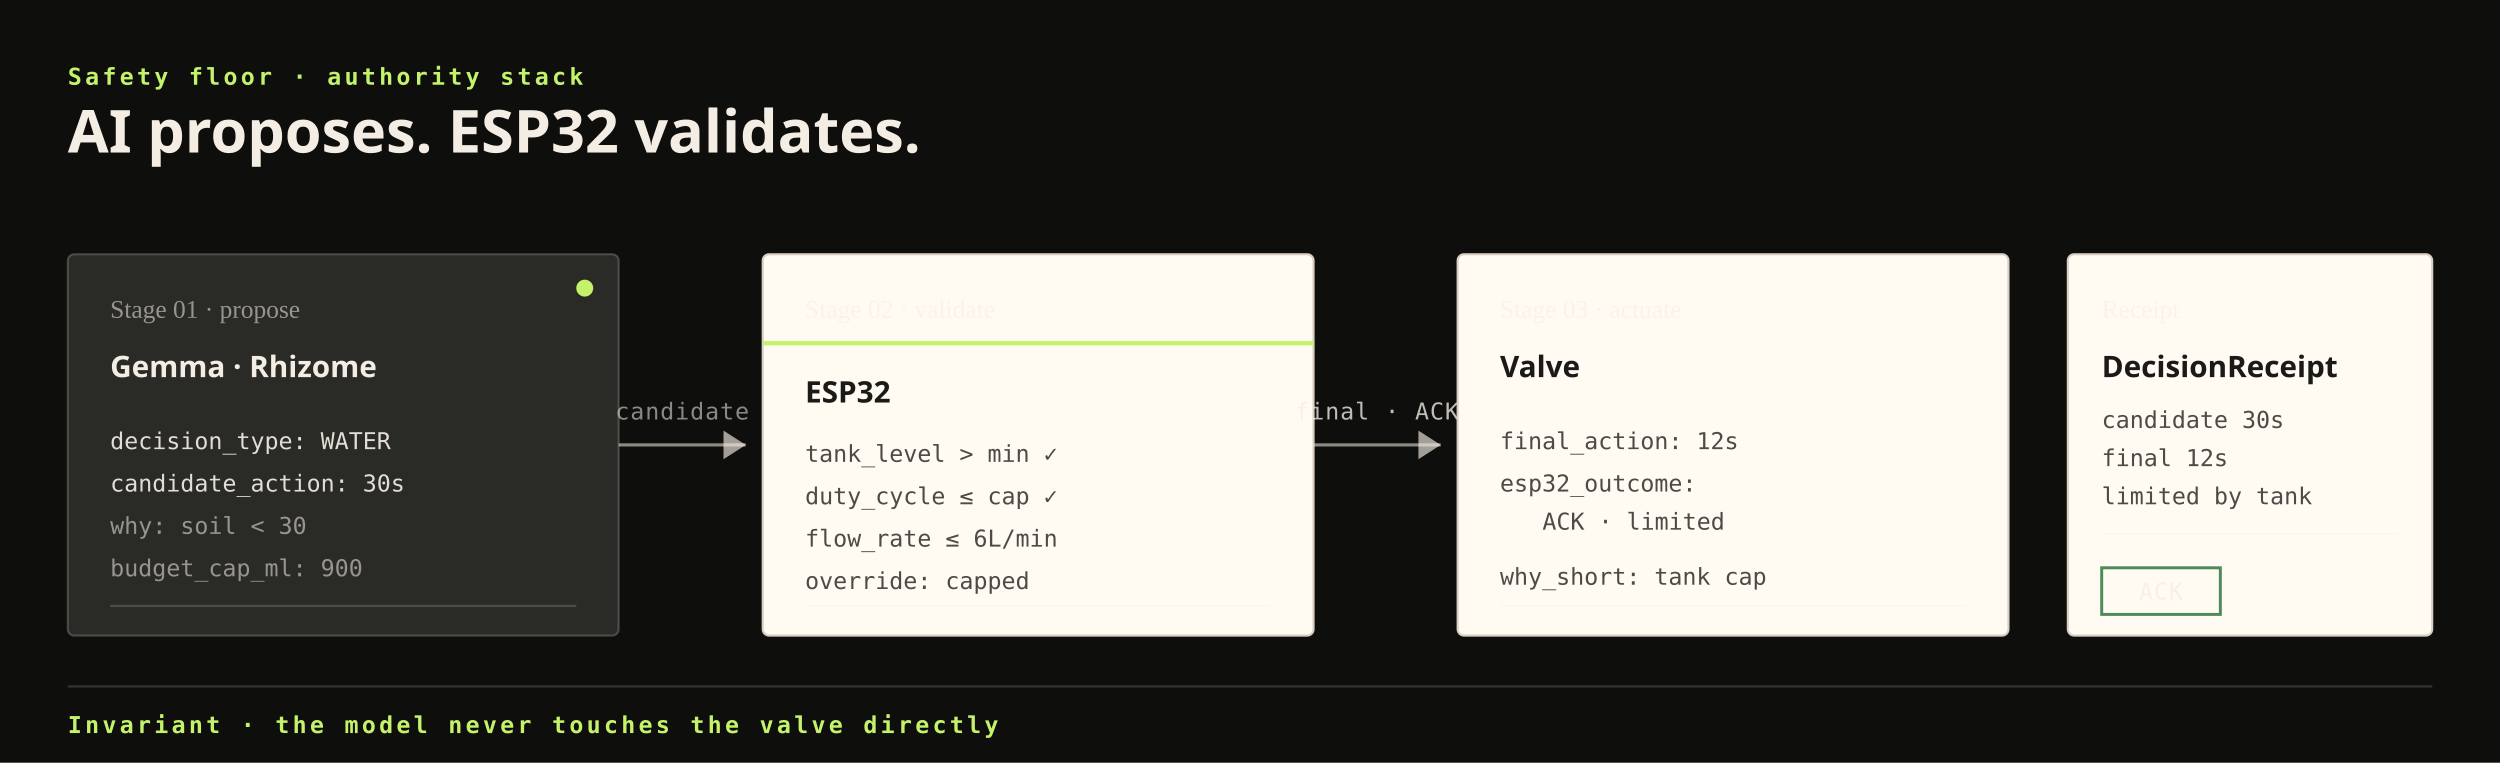
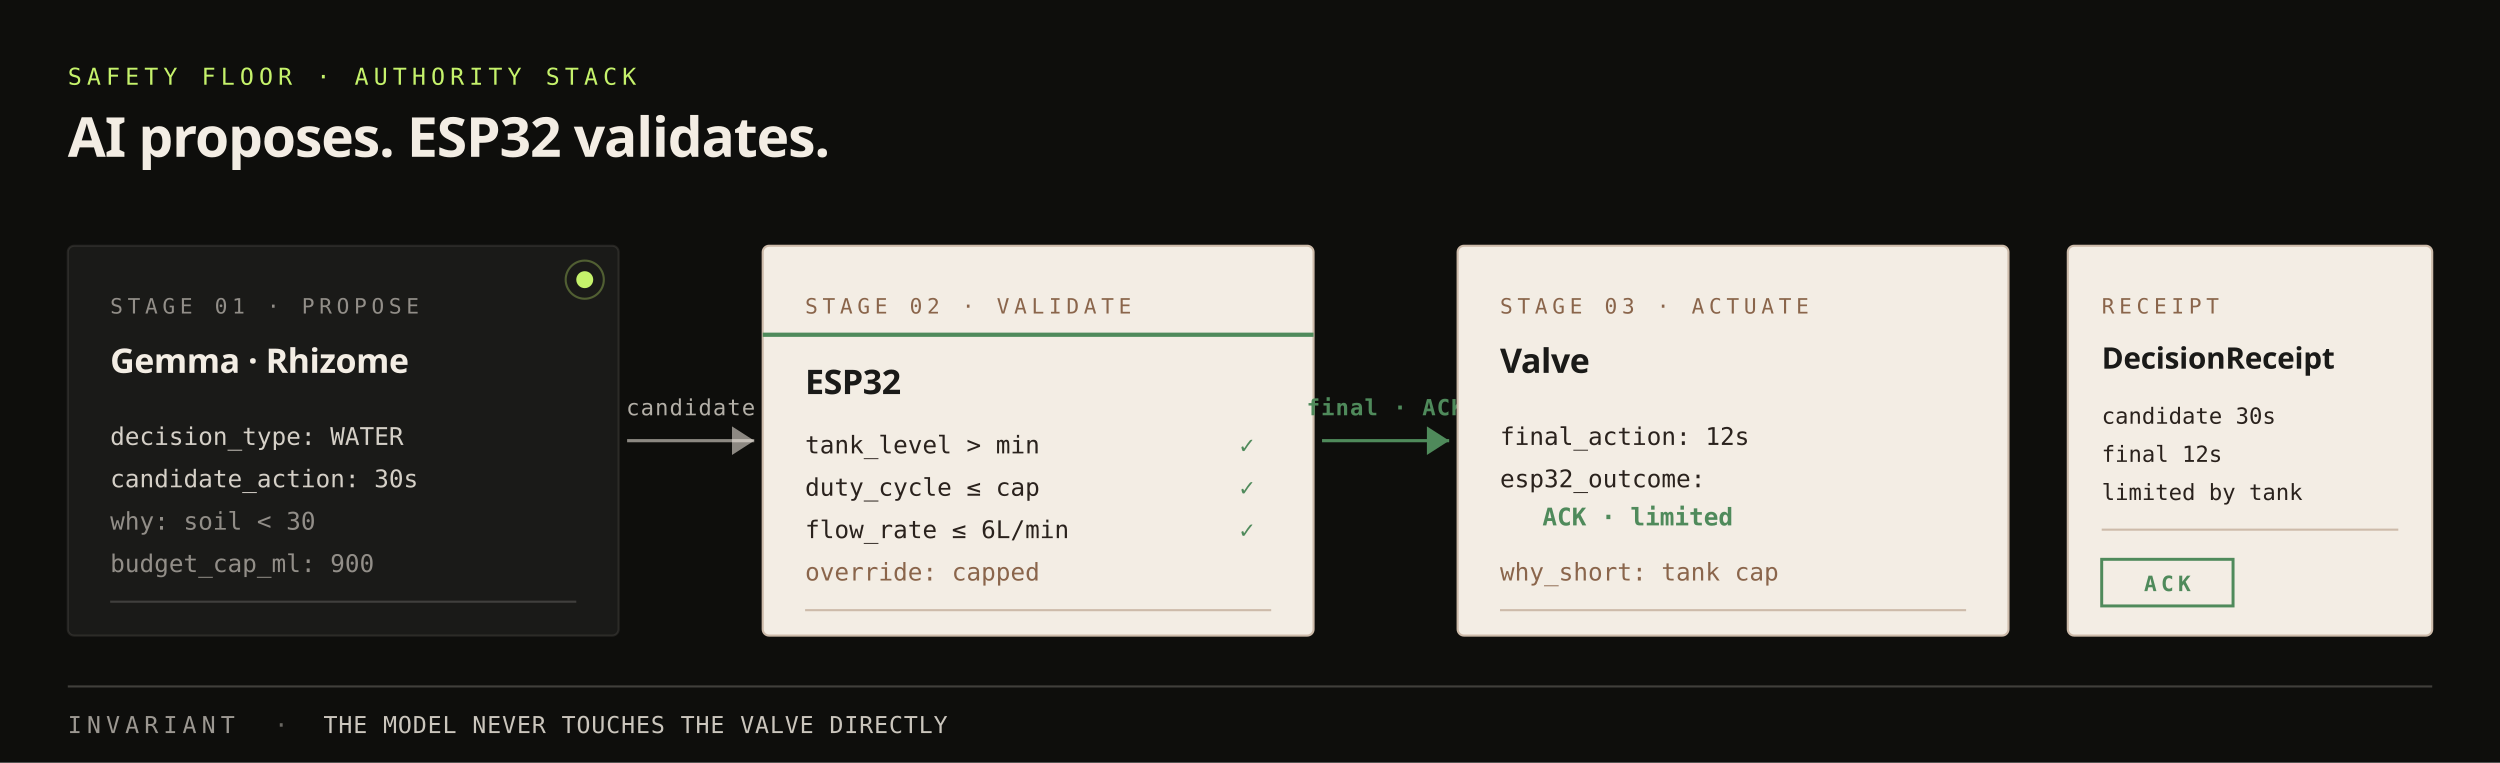
- <svg xmlns="http://www.w3.org/2000/svg" viewBox="0 0 1180 360" role="img" aria-label="Sprout authority stack · AI proposes, ESP32 validates">
+ <svg xmlns="http://www.w3.org/2000/svg" viewBox="0 0 1180 360" font-family="Manrope, system-ui, sans-serif" role="img" aria-label="Sprout authority stack · AI proposes, ESP32 validates">
  <defs>
-     <style>
-       .bg { fill: #0e0e0c; }
-       .card-graphite { fill: #2a2a26; stroke: rgba(243,237,228,0.22); stroke-width: 1; }
-       .card { fill: #fffaf2; stroke: #d8cec2; stroke-width: 1; }
-       .t-eyebrow { font: 600 11px/1 'IBM Plex Mono', ui-monospace, monospace; fill: #c5f26b; letter-spacing: 0.14em; text-transform: uppercase; }
-       .t-title { font: 700 28px/1.1 'Manrope', system-ui, sans-serif; fill: #f3ede4; }
-       .t-stage { font: 700 14px/1 'Manrope', system-ui, sans-serif; }
-       .t-stage-light { fill: #f3ede4; }
-       .t-stage-dark { fill: #1a1a18; }
-       .t-payload { font: 500 11px/1.4 'IBM Plex Mono', ui-monospace, monospace; fill: rgba(26,26,24,0.78); }
-       .t-payload-light { fill: rgba(243,237,228,0.92); }
-       .t-payload-dim { fill: rgba(243,237,228,0.55); }
-       .t-cap { font: 500 11px/1 'IBM Plex Mono', ui-monospace, monospace; fill: rgba(243,237,228,0.78); letter-spacing: 0.04em; }
-       .t-cap-dim { fill: rgba(243,237,228,0.55); }
-       .hairline { stroke: rgba(243,237,228,0.18); stroke-width: 1; fill: none; }
-       .rule-strong { stroke: #c5f26b; stroke-width: 2; fill: none; }
-       .seed { fill: #c5f26b; }
-       .arrow { stroke: rgba(243,237,228,0.55); stroke-width: 1.5; fill: none; }
-       .arrow-tip { fill: rgba(243,237,228,0.65); }
-     </style>
-     <marker id="atip" markerWidth="9" markerHeight="9" refX="7" refY="4.5" orient="auto">
-       <path d="M0,0 L7,4.5 L0,9 z" class="arrow-tip" />
+     <marker id="atip-dim" markerWidth="9" markerHeight="9" refX="7" refY="4.5" orient="auto">
+       <path d="M0,0 L7,4.5 L0,9 z" fill="rgba(243,237,228,0.55)" />
+     </marker>
+     <marker id="atip-ok" markerWidth="9" markerHeight="9" refX="7" refY="4.5" orient="auto">
+       <path d="M0,0 L7,4.5 L0,9 z" fill="#4F8A5B" />
    </marker>
  </defs>
-   <rect class="bg" width="1180" height="360" />
-   <text class="t-eyebrow" x="32" y="40">Safety floor · authority stack</text>
-   <text class="t-title" x="32" y="72">AI proposes. ESP32 validates.</text>
-   <g transform="translate(32,120)">
-     <rect class="card-graphite" width="260" height="180" rx="3" />
-     <circle class="seed" cx="244" cy="16" r="4" />
-     <text class="t-step t-cap-dim" x="20" y="30" fill="rgba(243,237,228,0.55)">Stage 01 · propose</text>
-     <text class="t-stage t-stage-light" x="20" y="58">Gemma · Rhizome</text>
-     <text class="t-payload t-payload-light" x="20" y="92">decision_type: WATER</text>
-     <text class="t-payload t-payload-light" x="20" y="112">candidate_action: 30s</text>
-     <text class="t-payload t-payload-dim" x="20" y="132">why: soil &lt; 30</text>
-     <text class="t-payload t-payload-dim" x="20" y="152">budget_cap_ml: 900</text>
-     <line x1="20" y1="166" x2="240" y2="166" stroke="rgba(243,237,228,0.18)" />
+   <rect width="1180" height="360" fill="#0E0E0C" />
+   <text x="32" y="40" font-family="IBM Plex Mono, Menlo, monospace" font-size="11" font-weight="500" letter-spacing="2.4" fill="#C5F26B">SAFETY FLOOR · AUTHORITY STACK</text>
+   <text x="32" y="74" font-size="26" font-weight="700" letter-spacing="-0.5" fill="#F3EDE4">AI proposes. ESP32 validates.</text>
+   <g transform="translate(32,116)">
+     <rect width="260" height="184" rx="3" fill="#1A1A18" stroke="rgba(243,237,228,0.10)" stroke-width="1" />
+     <circle cx="244" cy="16" r="4" fill="#C5F26B" />
+     <circle cx="244" cy="16" r="9" fill="none" stroke="#C5F26B" stroke-width="1" opacity="0.32" />
+     <text x="20" y="32" font-family="IBM Plex Mono, Menlo, monospace" font-size="10" font-weight="500" letter-spacing="2.2" fill="rgba(243,237,228,0.55)">STAGE 01 · PROPOSE</text>
+     <text x="20" y="60" font-size="16" font-weight="700" letter-spacing="-0.2" fill="#F3EDE4">Gemma · Rhizome</text>
+     <text x="20" y="94" font-family="IBM Plex Mono, Menlo, monospace" font-size="11.5" font-weight="500" fill="rgba(243,237,228,0.86)">decision_type: WATER</text>
+     <text x="20" y="114" font-family="IBM Plex Mono, Menlo, monospace" font-size="11.5" font-weight="500" fill="rgba(243,237,228,0.86)">candidate_action: 30s</text>
+     <text x="20" y="134" font-family="IBM Plex Mono, Menlo, monospace" font-size="11.5" font-weight="500" fill="rgba(243,237,228,0.55)">why: soil &lt; 30</text>
+     <text x="20" y="154" font-family="IBM Plex Mono, Menlo, monospace" font-size="11.5" font-weight="500" fill="rgba(243,237,228,0.55)">budget_cap_ml: 900</text>
+     <line x1="20" y1="168" x2="240" y2="168" stroke="rgba(243,237,228,0.18)" stroke-width="1" />
  </g>
-   <g transform="translate(292,210)">
-     <line class="arrow" x1="0" y1="0" x2="60" y2="0" marker-end="url(#atip)" />
-     <text class="t-cap t-cap-dim" x="30" y="-12" text-anchor="middle">candidate</text>
+   <g>
+     <line x1="296" y1="208" x2="356" y2="208" stroke="rgba(243,237,228,0.55)" stroke-width="1.5" marker-end="url(#atip-dim)" />
+     <text x="326" y="196" text-anchor="middle" font-family="IBM Plex Mono, Menlo, monospace" font-size="10.5" font-weight="500" letter-spacing="0.5" fill="rgba(243,237,228,0.72)">candidate</text>
  </g>
-   <g transform="translate(360,120)">
-     <rect class="card" width="260" height="180" rx="3" />
-     <line x1="0" y1="42" x2="260" y2="42" class="rule-strong" />
-     <text class="t-step t-cap-dim" x="20" y="30">Stage 02 · validate</text>
-     <text class="t-stage t-stage-dark" x="20" y="70">ESP32</text>
-     <text class="t-payload" x="20" y="98">tank_level &gt; min   ✓</text>
-     <text class="t-payload" x="20" y="118">duty_cycle ≤ cap   ✓</text>
-     <text class="t-payload" x="20" y="138">flow_rate ≤ 6L/min</text>
-     <text class="t-payload" x="20" y="158">override: capped</text>
-     <line class="hairline" x1="20" y1="166" x2="240" y2="166" />
+   <g transform="translate(360,116)">
+     <rect width="260" height="184" rx="3" fill="#F3EDE4" stroke="#CDBBAA" stroke-width="1" />
+     <line x1="0" y1="42" x2="260" y2="42" stroke="#4F8A5B" stroke-width="2" />
+     <text x="20" y="32" font-family="IBM Plex Mono, Menlo, monospace" font-size="10" font-weight="500" letter-spacing="2.2" fill="#8A654B">STAGE 02 · VALIDATE</text>
+     <text x="20" y="70" font-size="16" font-weight="700" letter-spacing="-0.2" fill="#1A1A18">ESP32</text>
+     <g font-family="IBM Plex Mono, Menlo, monospace" font-size="11.5" font-weight="500" fill="#2A221D">
+       <text x="20" y="98">tank_level &gt; min</text>
+       <text x="232" y="98" text-anchor="end" fill="#4F8A5B" font-weight="600">✓</text>
+       <text x="20" y="118">duty_cycle ≤ cap</text>
+       <text x="232" y="118" text-anchor="end" fill="#4F8A5B" font-weight="600">✓</text>
+       <text x="20" y="138">flow_rate ≤ 6L/min</text>
+       <text x="232" y="138" text-anchor="end" fill="#4F8A5B" font-weight="600">✓</text>
+       <text x="20" y="158" fill="#8A654B">override: capped</text>
+     </g>
+     <line x1="20" y1="172" x2="240" y2="172" stroke="#CDBBAA" stroke-width="1" />
  </g>
-   <g transform="translate(620,210)">
-     <line class="arrow" x1="0" y1="0" x2="60" y2="0" marker-end="url(#atip)" />
-     <text class="t-cap t-cap-ok" x="30" y="-12" text-anchor="middle">final · ACK</text>
+   <g>
+     <line x1="624" y1="208" x2="684" y2="208" stroke="#4F8A5B" stroke-width="1.5" marker-end="url(#atip-ok)" />
+     <text x="654" y="196" text-anchor="middle" font-family="IBM Plex Mono, Menlo, monospace" font-size="10.5" font-weight="600" letter-spacing="0.5" fill="#4F8A5B">final · ACK</text>
  </g>
-   <g transform="translate(688,120)">
-     <rect class="card" width="260" height="180" rx="3" />
-     <text class="t-step t-cap-dim" x="20" y="30">Stage 03 · actuate</text>
-     <text class="t-stage t-stage-dark" x="20" y="58">Valve</text>
-     <text class="t-payload" x="20" y="92">final_action: 12s</text>
-     <text class="t-payload" x="20" y="112">esp32_outcome:</text>
-     <text class="t-payload" x="40" y="130">ACK · limited</text>
-     <text class="t-payload" x="20" y="156">why_short: tank cap</text>
-     <line class="hairline" x1="20" y1="166" x2="240" y2="166" />
+   <g transform="translate(688,116)">
+     <rect width="260" height="184" rx="3" fill="#F3EDE4" stroke="#CDBBAA" stroke-width="1" />
+     <text x="20" y="32" font-family="IBM Plex Mono, Menlo, monospace" font-size="10" font-weight="500" letter-spacing="2.2" fill="#8A654B">STAGE 03 · ACTUATE</text>
+     <text x="20" y="60" font-size="16" font-weight="700" letter-spacing="-0.2" fill="#1A1A18">Valve</text>
+     <text x="20" y="94" font-family="IBM Plex Mono, Menlo, monospace" font-size="11.5" font-weight="500" fill="#2A221D">final_action: 12s</text>
+     <text x="20" y="114" font-family="IBM Plex Mono, Menlo, monospace" font-size="11.5" font-weight="500" fill="#2A221D">esp32_outcome:</text>
+     <text x="40" y="132" font-family="IBM Plex Mono, Menlo, monospace" font-size="11.5" font-weight="600" fill="#4F8A5B">ACK · limited</text>
+     <text x="20" y="158" font-family="IBM Plex Mono, Menlo, monospace" font-size="11.5" font-weight="500" fill="#8A654B">why_short: tank cap</text>
+     <line x1="20" y1="172" x2="240" y2="172" stroke="#CDBBAA" stroke-width="1" />
  </g>
-   <g transform="translate(976,120)">
-     <rect class="card" width="172" height="180" rx="3" />
-     <text class="t-step t-cap-dim" x="16" y="30">Receipt</text>
-     <text class="t-stage t-stage-dark" x="16" y="58" font-size="14px">DecisionReceipt</text>
-     <text class="t-payload" x="16" y="82" font-size="10px">candidate 30s</text>
-     <text class="t-payload" x="16" y="100" font-size="10px">final 12s</text>
-     <text class="t-payload" x="16" y="118" font-size="10px">limited by tank</text>
-     <line class="hairline" x1="16" y1="132" x2="156" y2="132" />
+   <g transform="translate(976,116)">
+     <rect width="172" height="184" rx="3" fill="#F3EDE4" stroke="#CDBBAA" stroke-width="1" />
+     <text x="16" y="32" font-family="IBM Plex Mono, Menlo, monospace" font-size="10" font-weight="500" letter-spacing="2.2" fill="#8A654B">RECEIPT</text>
+     <text x="16" y="58" font-size="14" font-weight="700" letter-spacing="-0.1" fill="#1A1A18">DecisionReceipt</text>
+     <g font-family="IBM Plex Mono, Menlo, monospace" font-size="10.5" font-weight="500" fill="#2A221D">
+       <text x="16" y="84">candidate 30s</text>
+       <text x="16" y="102">final 12s</text>
+       <text x="16" y="120">limited by tank</text>
+     </g>
+     <line x1="16" y1="134" x2="156" y2="134" stroke="#CDBBAA" stroke-width="1" />
    <g transform="translate(16,148)">
-       <rect width="56" height="22" fill="none" stroke="#4F8A5B" stroke-width="1.4" />
-       <text x="28" y="15" class="t-cap t-cap-ok" text-anchor="middle" font-size="9px">ACK</text>
+       <rect x="0" y="0" width="62" height="22" fill="none" stroke="#4F8A5B" stroke-width="1.4" />
+       <text x="31" y="15" text-anchor="middle" font-family="IBM Plex Mono, Menlo, monospace" font-size="10" font-weight="700" letter-spacing="2" fill="#4F8A5B">ACK</text>
    </g>
  </g>
-   <line class="hairline" x1="32" y1="324" x2="1148" y2="324" />
-   <text class="t-eyebrow" x="32" y="346">Invariant · the model never touches the valve directly</text>
+   <line x1="32" y1="324" x2="1148" y2="324" stroke="rgba(243,237,228,0.22)" stroke-width="1" />
+   <text x="32" y="346" font-family="IBM Plex Mono, Menlo, monospace" font-size="11" font-weight="500" letter-spacing="2.4" fill="rgba(243,237,228,0.62)">
+     <tspan>INVARIANT</tspan>
+     <tspan dx="12" fill="rgba(243,237,228,0.40)">·</tspan>
+     <tspan dx="10" fill="rgba(243,237,228,0.82)" letter-spacing="0.4">THE MODEL NEVER TOUCHES THE VALVE DIRECTLY</tspan>
+   </text>
</svg>
